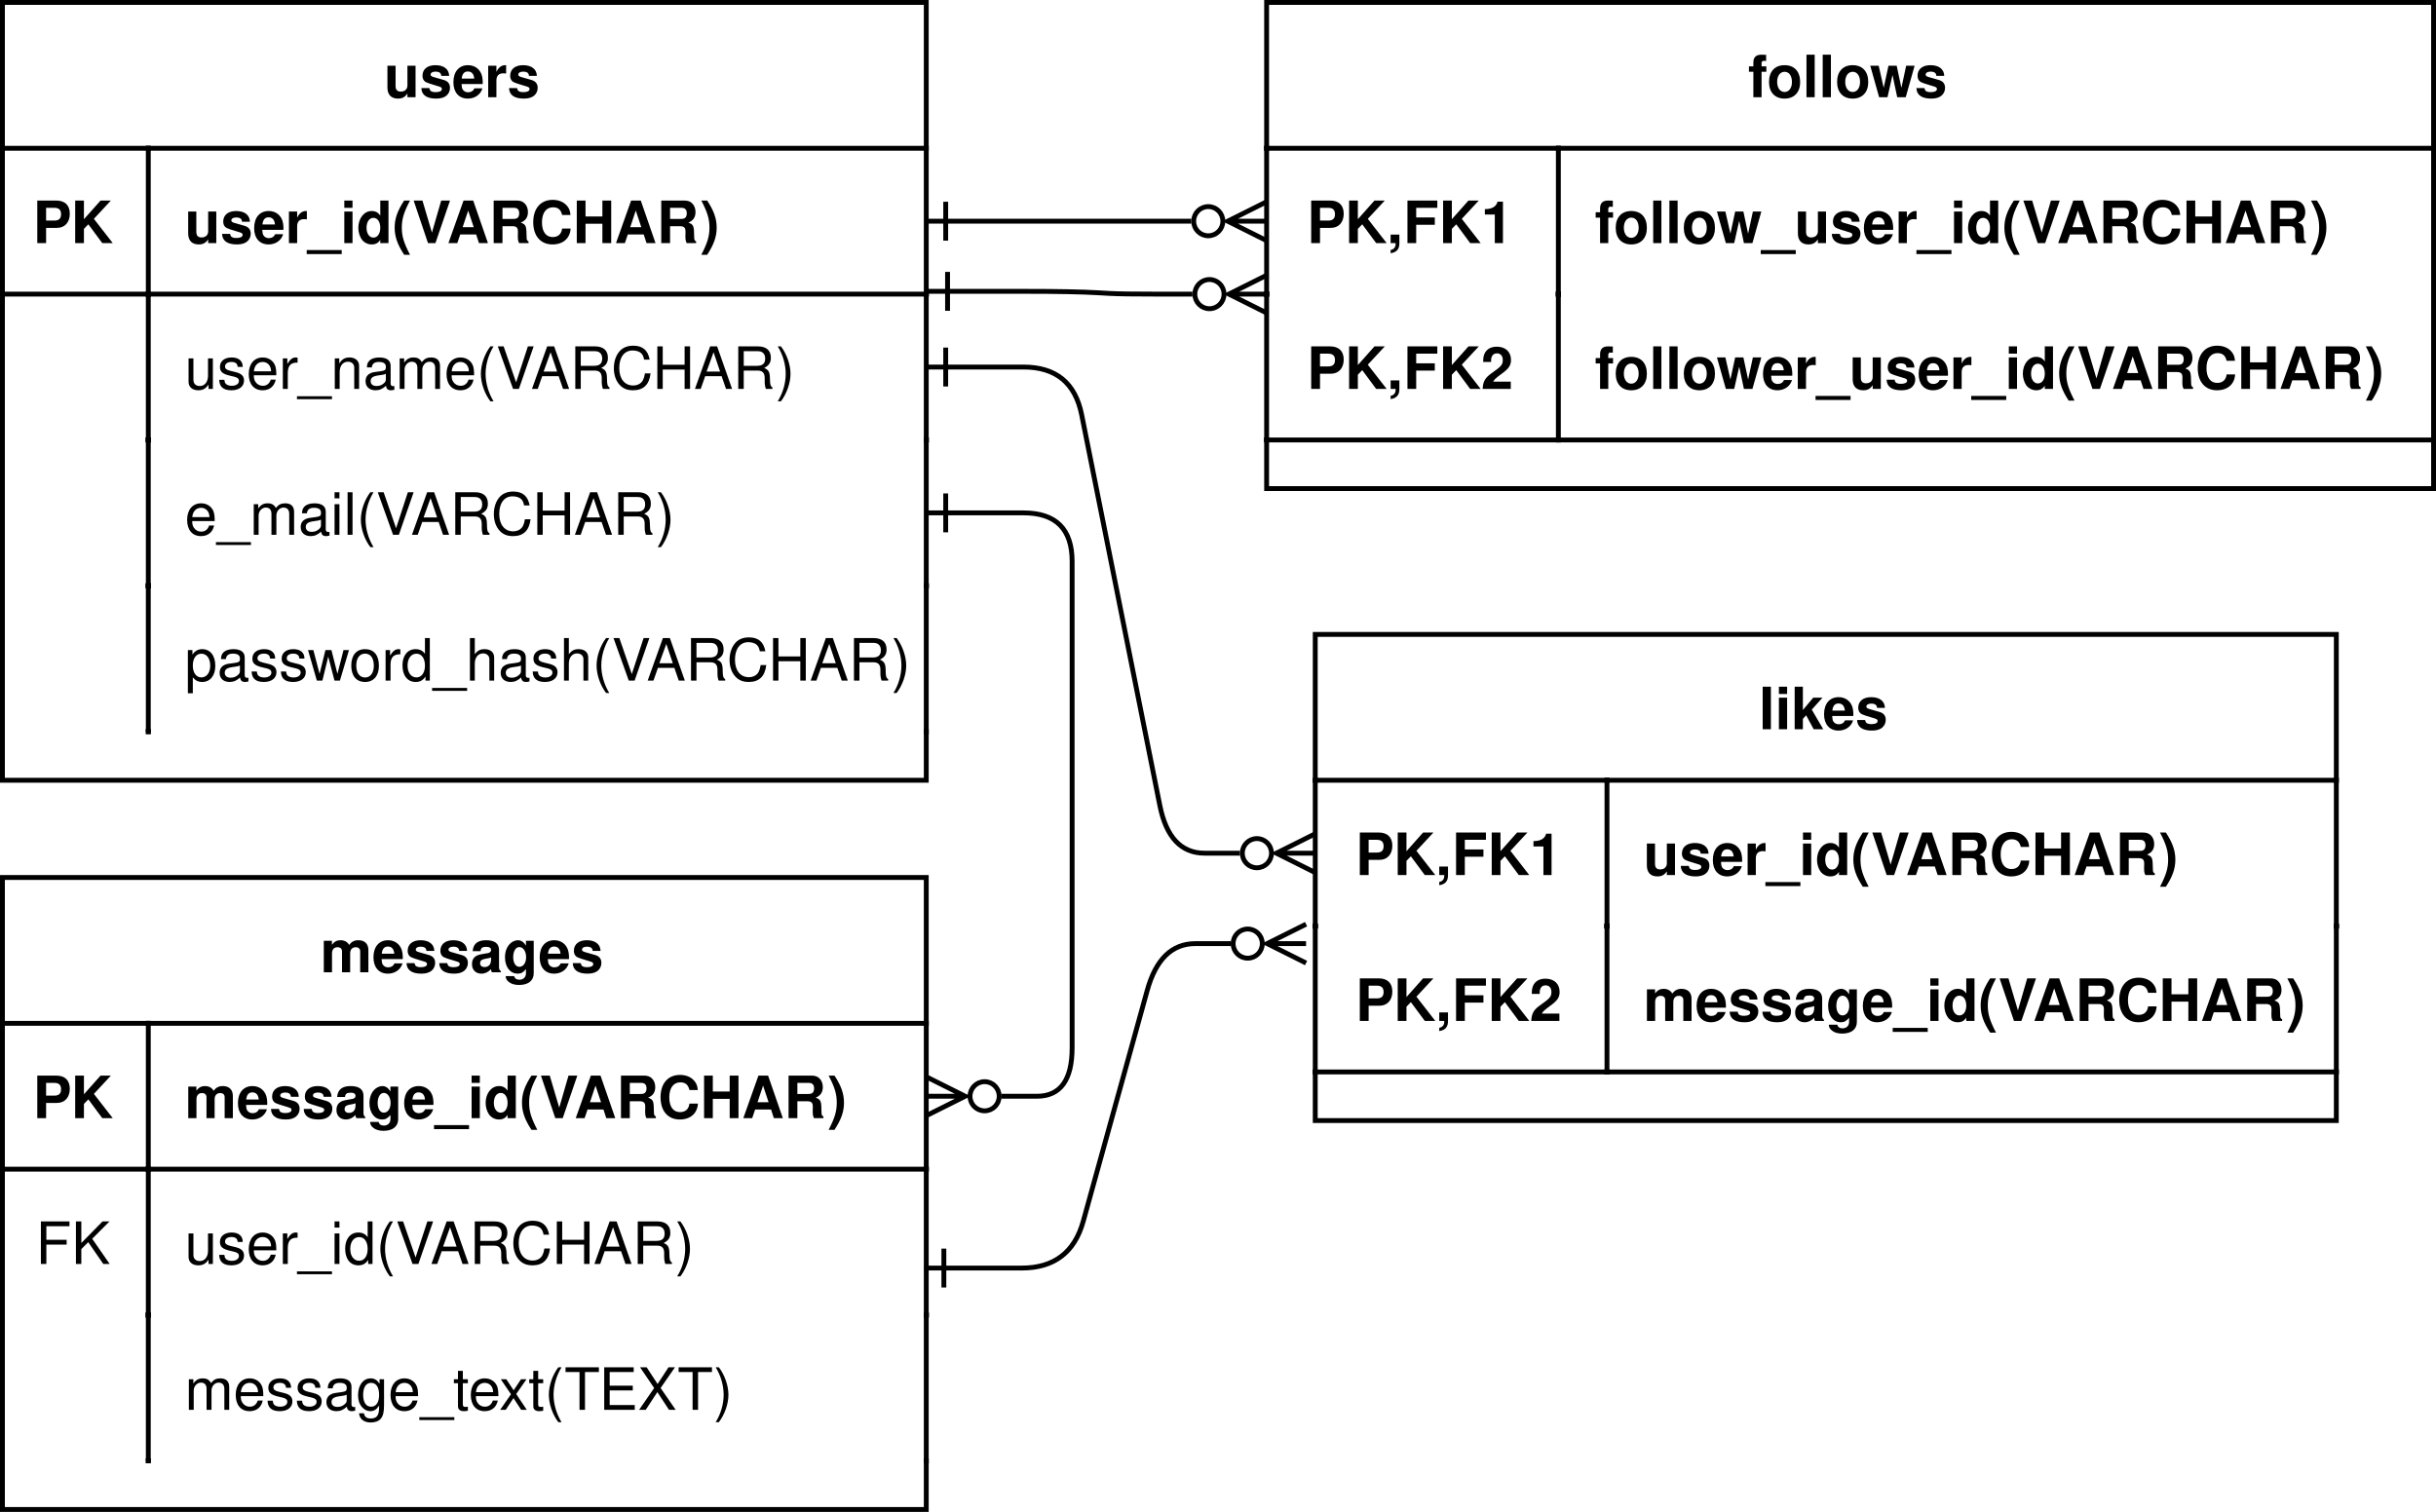
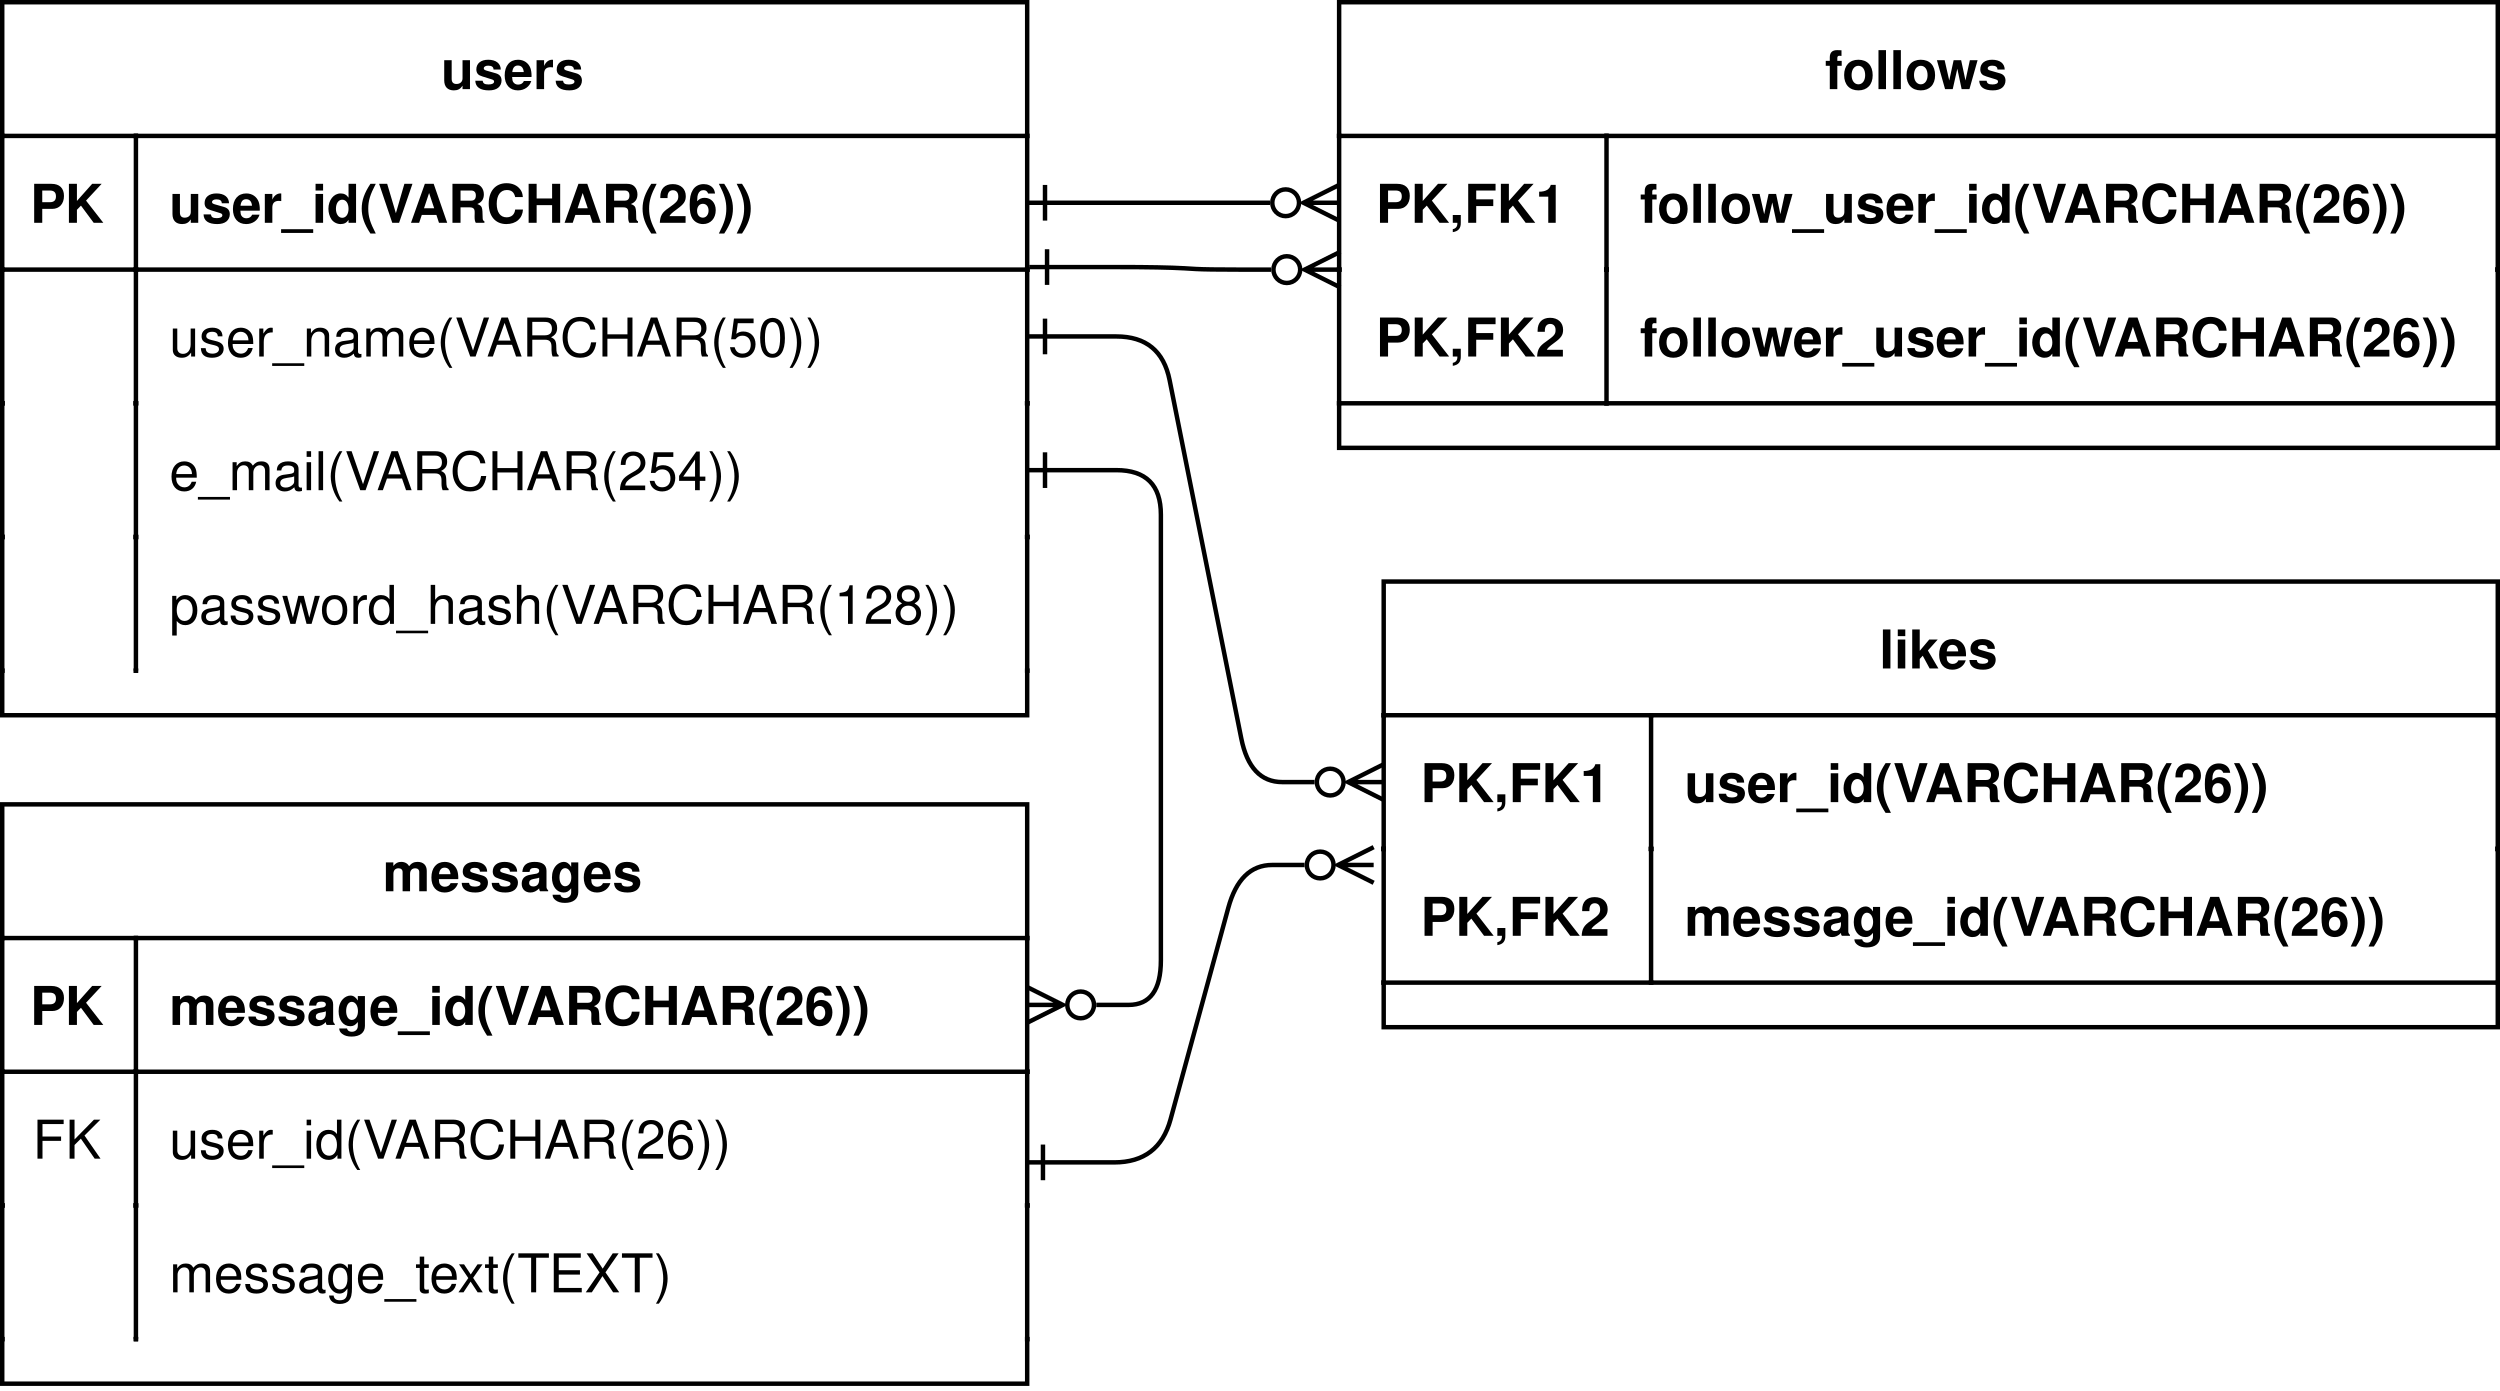
- <svg xmlns="http://www.w3.org/2000/svg" version="1.1" width="501px" height="311px" viewBox="-0.5 -0.5 501 311" content="&lt;mxfile&gt;&lt;diagram id=&quot;FJZnvA-eSlXogMkOum1g&quot; name=&quot;ページ1&quot;&gt;7VzbbuI6FP0apDkPB8WkIeSxUDojTUeqaHWm56nyEAPWhBglpoX5+rETOzeHNgnhkkBVVfGOs3H2Wl62t007+mi5+erB1eIHsZHT6Wn2pqPfdXo9vW+yv9ywFYaBFRrmHrZDE4gNT/gPEkZNWNfYRn6qIiXEoXiVNk6J66IpTdmg55H3dLUZcdKfuoJzpBieptBRrT+xTRehddAzY/s3hOcL+cmgL95vCWVl8Sb+AtrkPWHSxx195BFCw6vlZoQcHjsZl/C5+x13o4Z5yKVFHuiFD7xBZy3ebe0jzxeNo1v5xqydK35J4S9uGvoUelQAo2vMwEJNIXaRxwwgKDsOXPk4qB5aFtixH+CWrKl0JEvDGd4gexLiwusyiB6YM17kzmfM+ZNoDL8NHTx32fWUvSX/xKGHfNaWB+hTUUONgwjNG/Io2iRMIi5fEVki6m1ZFclSAZHg6EAU32PAgSVsiyTYfWGEgmTzyHOMA7sQUOTDoiuw7ESEvSPF0JkwnkN3HoCTjj0PoO2R1TP05ogKw4pgHrrxG4tPFGXsOCPiEA6hS1zuiZKVuOmgmXz2F6GULCVS4s0jp8FbG0P2y+Iw0rpGx2DNHbEyiMvsl1f36Ii4PvUYcbgPxPB7RxzDHPx6hfHbpvH7DDC9BrxuFLwev5dDLBAqGCNWGgwtA0a2zxAWuZkTaM0C2zZyc6OsF45yIqx6yagKZ3EASnuDDiOvCykakrVr+wpUUTsLoWfkiuArtr/8dzsZfbud/HNiLKXehXWH/gpOsTt/CJ/sZ8A2DgB2RhKTXapfK/iF3NWLfr8RWpulxHlpbf+IWmvuiVftvRPZWPorLrT9wiFukdAO8oXWhUvUGKmtG942SyuQC7aruO4hrtYRxRUAsCdi5yGvMfMuSmABUBf06HUJsdMyfS2Db6sVVrtOX/dXWNA7psRq7ZjBxtS7LInV1FnsCvr+O/Hs1wX0F21T2hIwt1lpi+RkkT1HMg3DAojpdoIcSDFxx/GdMFkTps7ZcK0PF3TpiJ6HXPuW70+w4njyB3nkmfyA7ja4w1r6IvsrL/zPC11DFu82yZt3W1naYPoivbPrxFOsFD/EC/KZILkftyMkX2C8xzw+4mPsRCmHNyI6ZO1NRXhEBKkcXVjRFJ2JR66oggAtL+0ujV4Q8TeUasUHDHvkI1HM3WhnRg4NNxlWhS8knooZpTqyrK6V/Em7lUlH6TYMiuK2SjZTXXMtke/DObpu6yRUQgBROHUF6hj7jX1XVy3c2DGKz+RPsLNjqAuqhm7tGMW7Souma4Y6bAs1bP/+TgnE2zxzM9Td2XMU3aMukcuL7jG3eAx1R/b+1KJbaY0cUe+yNFfNSTVtQ712eFstsPsmtK4C2znuNo+h5rAaKa9m4SC3SV6tnVNaFgX65Xn88twWgS0OcJsF1lQFdsZEkydWrhmdWDl3n9Tt3eRgFqUM9zqNtK+StnDsM4v32t0ZnVzIajk/psonz+iM7r+DcsidSV4nYmCpQbBeTTy+JMpOrkjia9OWGtVyOyVQ36QxSg5lg3pHxiLuaqbBNaFeg/zmUONg8jvIT6gz+T31EqSa/A4qpdUbL79qWj2UX6a9lyHAJXBvswBb6jjs4N/XreYw8pm9ZpCjs+BQKxOrGUPjUVcmEVv3WpnkQVbH0GjtHBqbuTKxLnJotNSh8TJGxBJwfzAiGvWOiEXc1Yx/M7abj7okKa+7eUuSg+muut3c6CWJVWnXufG6q+46X8xJnxKIt1l6gXYmh7T/1bqaZnUSJ7VBN3Dz4VFtXnpEHmZvHKyCtE6ls9jyyLfWtaxBJ3nsu2/Kcv7Bb17INkAlW87JbnkQInm0W04Hzudod+borw4yZCx8tNv8xFF9h7mBVmA2cQxGg87Bv3aQZnEh4hciZ/RdwSQ7jXNnJzArslM3Mo6sw7ETnFpv83SvHOeqfa2mPnb2m6CcIE2paPetNDczjkDWUZ3cPK1yVhm4IzKy2UNacKtMHaL+wLz1En2CT06AdZiJQA6bB2fH5psMCSt/xcv8xFFlNrNi/D8Aw+rxP1LUx38B&lt;/diagram&gt;&lt;/mxfile&gt;">
+ <svg xmlns="http://www.w3.org/2000/svg" version="1.1" width="561px" height="312px" viewBox="-0.5 -0.5 561 312" content="&lt;mxfile&gt;&lt;diagram id=&quot;FJZnvA-eSlXogMkOum1g&quot; name=&quot;ページ1&quot;&gt;7Vxdb6M4FP01SJ2HjTCUJDw2aTojTUeqOtVu96nyBCexluAInDaZX7822HyZdICQD0iqqsIXc2PuOT62r51q5ni5+erD1eIHcZCrGbqz0cx7zTDMoc3+csM2MtwCIzLMfexEJpAYfuLfSBh1YV1jBwWZipQQl+JV1jglnoemNGODvk8+stVmxM1+6grOkWL4OYWuav0HO3QRWYfGILF/Q3i+kJ8M+uKFl1BWFm8SLKBDPlImc6KZY58QGl0tN2Pk8tjJuETPPey4GzfMRx4t84CI+zt01+Ld1gHyA9E4upVvzNq54pcU/uKmUUChTwUwps4MLNQUYg/5zADCsuvCVYDD6pFlgV3nEW7JmkpHsjSa4Q1yniNceF0G0SNzxovc+Yw5/ykaw29DF889dj1lb8k/ceSjgLXlEQZU1FDjIELzjnyKNimTiMtXRJaI+ltWZZMlm+DoUBQ/EsANU9gWabD7wggFyeax5wQHdiGgKIbFVGDZiQh7R4qh+8x4Dr15CE429jyAjk9WL9CfIyoMK4J56CbvLD5xlLHrjolLOIQe8bgnSlbipotm8tlfhFKylEiJN4+dhm9tjdgvi8NY71maxZo7ZmWQlNkvr+7TMfEC6jPicB+I4feBOIYF+Bml8ROAmSUBMxvA61bB6+l7NcRCoYIJYpXB0HNg5PsMYZGbuaHWLLDjIK8wymbpKKfCWjWqwlkSgMreoMvI60GKRmTtOYECVdzOUuhZhSL4hp2bv++ex9/unm+M/pcvJ8ZTal5UdxSs4BR788foyX4OcOsAgG+0nd1Kb5QApdw1y4B+K/Q2T4nz0tv+EfV2sCdejfdO5GDpr7zY9kuHuENiOywWWw8uUSy3ln7+cts0xF2WVyDn0leB3UNg7SMKLABgT8TOQ2IT5l2UyAKZUEnBh96WELvJlNa67YrIVgG50zKrX+ex+8ssMI6ps3o3prIJ9S5LZ3V1OruCQfBBfOdtAYNFLLfAGHZGbitg3WW5LZOlRc4cyaQMCyCm22fkQoqJN0nuRKmbKJnOBm5ztKBLV3Q/5Dl3fMeCFSfPv5FPXsgP6G3DO6ylr7LT8sK/vNCzZPF+k755v5WlDaav0ju7Tj3FSslDvCCfCdP9STsi8oXGB8zjIz7GSZUKeCOiQ9b+VIRHRJDKIYYVB6JH8ciVlRFQBH5s9MOIv6NMKz5h2BMfjhLuxns1cny4zbEqeiHxVMIo1ZFt9+z0T9atTENKt1FQFLd18pvq6muJggDO0XWjR1M2ekonskATEwBr33VWB7d6rPLT+RPs9Vjq0qqlmz1W+a7SoTmbpQ7bQg0vY8enAupdnr1Z6p7tOQrvUdfK1YX3mJs+lrpP+3Bq4a21WI6pd1m6qyan2rjN3jjEnRbZfbNbV5HVjrvxY6kJrVZK7KB0kLsksfbOqS2LAr15mby+dEVgywPcZYEdqAI7Y6LJEyzXzI5hljjD2y/ALE4d7nVGaV8l7eDYNyjfaz/J7BRB1sipMlU+eWZn/PAdVEPuTPI7MQMrDYJVo/u5Jpbx1vABMzXbHUniWxuXG/VyPBWQ32Rx6tToOLwm1xuQ4CJqHEqCh8XJdSbBp16G1JPgYa0Ue+slWE2xRxLM9PdyRLgC9l0WYVsdj13833XrOYx87mxBvBedhsw61ArFbsfweNQVSszWvVYoRZA1MTzaO4fHdq5Q7IscHm11eLycUbEC5LtHRWA3SoFS7hrmQDu2n4+6NKmuvUUTpoNpr7r93OqliV1rF7r12qvuQl/U6Z8KqHdZfoF+Joe3/9J7um5rqRPcoBe6+fQINy89IR+zNw5XQ7pW64y2PAqu92x7qKWPg/cHslx8IJwX8g1QyVZw4lsejEgf+ZZTgvM58i3JJ6f4IEfG0ke+B39w1Nwhb6CXmFEcg9FAO/jXEbIsLkX8UuSMv0iYZqd17uwEg5rsNK2cI/tw7ASn1tsi3avGuXpft2mOnf02KGf+yxTDutzMOQJ5R01y87TKWWfgjsnIZg9Zwa0zdYj7A/NmpPoEn5wA+zATgQI2D8+Ozbc5Etb+6tfgD45qs5kVk/8WGFVP/uWiOfkf&lt;/diagram&gt;&lt;/mxfile&gt;">
  <defs>
    <clipPath id="mx-clip-0-30-30-30-0">
      <rect x="0" y="30" width="30" height="30" />
    </clipPath>
-     <clipPath id="mx-clip-36-30-154-30-0">
-       <rect x="36" y="30" width="154" height="30" />
+     <clipPath id="mx-clip-36-30-194-30-0">
+       <rect x="36" y="30" width="194" height="30" />
    </clipPath>
-     <clipPath id="mx-clip-36-60-154-30-0">
-       <rect x="36" y="60" width="154" height="30" />
+     <clipPath id="mx-clip-36-60-194-30-0">
+       <rect x="36" y="60" width="194" height="30" />
    </clipPath>
-     <clipPath id="mx-clip-36-90-154-30-0">
-       <rect x="36" y="90" width="154" height="30" />
+     <clipPath id="mx-clip-36-90-194-30-0">
+       <rect x="36" y="90" width="194" height="30" />
    </clipPath>
-     <clipPath id="mx-clip-36-120-154-30-0">
-       <rect x="36" y="120" width="154" height="30" />
+     <clipPath id="mx-clip-36-120-194-30-0">
+       <rect x="36" y="120" width="194" height="30" />
    </clipPath>
    <clipPath id="mx-clip-0-210-30-30-0">
      <rect x="0" y="210" width="30" height="30" />
    </clipPath>
-     <clipPath id="mx-clip-36-210-154-30-0">
-       <rect x="36" y="210" width="154" height="30" />
+     <clipPath id="mx-clip-36-210-194-30-0">
+       <rect x="36" y="210" width="194" height="30" />
    </clipPath>
    <clipPath id="mx-clip-0-240-30-30-0">
      <rect x="0" y="240" width="30" height="30" />
    </clipPath>
-     <clipPath id="mx-clip-36-240-154-30-0">
-       <rect x="36" y="240" width="154" height="30" />
+     <clipPath id="mx-clip-36-240-194-30-0">
+       <rect x="36" y="240" width="194" height="30" />
    </clipPath>
-     <clipPath id="mx-clip-36-270-154-30-0">
-       <rect x="36" y="270" width="154" height="30" />
+     <clipPath id="mx-clip-36-270-194-30-0">
+       <rect x="36" y="270" width="194" height="30" />
    </clipPath>
-     <clipPath id="mx-clip-260-30-60-30-0">
-       <rect x="260" y="30" width="60" height="30" />
+     <clipPath id="mx-clip-300-30-60-30-0">
+       <rect x="300" y="30" width="60" height="30" />
    </clipPath>
-     <clipPath id="mx-clip-326-30-174-30-0">
-       <rect x="326" y="30" width="174" height="30" />
+     <clipPath id="mx-clip-366-30-194-30-0">
+       <rect x="366" y="30" width="194" height="30" />
    </clipPath>
-     <clipPath id="mx-clip-260-60-60-30-0">
-       <rect x="260" y="60" width="60" height="30" />
+     <clipPath id="mx-clip-300-60-60-30-0">
+       <rect x="300" y="60" width="60" height="30" />
    </clipPath>
-     <clipPath id="mx-clip-326-60-174-30-0">
-       <rect x="326" y="60" width="174" height="30" />
+     <clipPath id="mx-clip-366-60-194-30-0">
+       <rect x="366" y="60" width="194" height="30" />
    </clipPath>
-     <clipPath id="mx-clip-270-160-60-30-0">
-       <rect x="270" y="160" width="60" height="30" />
+     <clipPath id="mx-clip-310-160-60-30-0">
+       <rect x="310" y="160" width="60" height="30" />
    </clipPath>
-     <clipPath id="mx-clip-336-160-144-30-0">
-       <rect x="336" y="160" width="144" height="30" />
+     <clipPath id="mx-clip-376-160-184-30-0">
+       <rect x="376" y="160" width="184" height="30" />
    </clipPath>
-     <clipPath id="mx-clip-270-190-60-30-0">
-       <rect x="270" y="190" width="60" height="30" />
+     <clipPath id="mx-clip-310-190-60-30-0">
+       <rect x="310" y="190" width="60" height="30" />
    </clipPath>
-     <clipPath id="mx-clip-336-190-144-30-0">
-       <rect x="336" y="190" width="144" height="30" />
+     <clipPath id="mx-clip-376-190-184-30-0">
+       <rect x="376" y="190" width="184" height="30" />
    </clipPath>
  </defs>
  <g>
-     <path d="M 0 30 L 0 0 L 190 0 L 190 30" fill="rgb(255, 255, 255)" stroke="rgb(0, 0, 0)" stroke-miterlimit="10" pointer-events="all" />
-     <path d="M 0 30 L 0 160 L 190 160 L 190 30" fill="none" stroke="rgb(0, 0, 0)" stroke-miterlimit="10" pointer-events="none" />
-     <path d="M 0 30 L 190 30" fill="none" stroke="rgb(0, 0, 0)" stroke-miterlimit="10" pointer-events="none" />
+     <path d="M 0 30 L 0 0 L 230 0 L 230 30" fill="rgb(255, 255, 255)" stroke="rgb(0, 0, 0)" stroke-miterlimit="10" pointer-events="all" />
+     <path d="M 0 30 L 0 160 L 230 160 L 230 30" fill="none" stroke="rgb(0, 0, 0)" stroke-miterlimit="10" pointer-events="none" />
+     <path d="M 0 30 L 230 30" fill="none" stroke="rgb(0, 0, 0)" stroke-miterlimit="10" pointer-events="none" />
    <path d="M 30 30 L 30 60 L 30 90 L 30 120 L 30 150" fill="none" stroke="rgb(0, 0, 0)" stroke-miterlimit="10" pointer-events="none" />
    <g fill="rgb(0, 0, 0)" font-family="Helvetica" font-weight="bold" pointer-events="none" text-anchor="middle" font-size="12px">
-       <text x="94.5" y="19.5">users</text>
+       <text x="114.5" y="19.5">users</text>
    </g>
-     <path d="M 0 30 M 190 30 M 190 60 L 0 60" fill="none" stroke="rgb(0, 0, 0)" stroke-linecap="square" stroke-miterlimit="10" pointer-events="none" />
+     <path d="M 0 30 M 230 30 M 230 60 L 0 60" fill="none" stroke="rgb(0, 0, 0)" stroke-linecap="square" stroke-miterlimit="10" pointer-events="none" />
    <path d="M 0 30 M 30 30 M 30 60 M 0 60" fill="none" stroke="rgb(0, 0, 0)" stroke-linecap="square" stroke-miterlimit="10" pointer-events="none" />
    <g fill="rgb(0, 0, 0)" font-family="Helvetica" font-weight="bold" pointer-events="none" clip-path="url(#mx-clip-0-30-30-30-0)" text-anchor="middle" font-size="12px">
      <text x="14.5" y="49.5">PK</text>
    </g>
-     <path d="M 30 30 M 190 30 M 190 60 M 30 60" fill="none" stroke="rgb(0, 0, 0)" stroke-linecap="square" stroke-miterlimit="10" pointer-events="none" />
-     <g fill="rgb(0, 0, 0)" font-family="Helvetica" font-weight="bold" text-decoration="underline" pointer-events="none" clip-path="url(#mx-clip-36-30-154-30-0)" font-size="12px">
-       <text x="37.5" y="49.5">user_id(VARCHAR)</text>
+     <path d="M 30 30 M 230 30 M 230 60 M 30 60" fill="none" stroke="rgb(0, 0, 0)" stroke-linecap="square" stroke-miterlimit="10" pointer-events="none" />
+     <g fill="rgb(0, 0, 0)" font-family="Helvetica" font-weight="bold" text-decoration="underline" pointer-events="none" clip-path="url(#mx-clip-36-30-194-30-0)" font-size="12px">
+       <text x="37.5" y="49.5">user_id(VARCHAR(26))</text>
    </g>
-     <path d="M 0 60 M 190 60 M 190 90 M 0 90" fill="none" stroke="rgb(0, 0, 0)" stroke-linecap="square" stroke-miterlimit="10" pointer-events="none" />
+     <path d="M 0 60 M 230 60 M 230 90 M 0 90" fill="none" stroke="rgb(0, 0, 0)" stroke-linecap="square" stroke-miterlimit="10" pointer-events="none" />
    <path d="M 0 60 M 30 60 M 30 90 M 0 90" fill="none" stroke="rgb(0, 0, 0)" stroke-linecap="square" stroke-miterlimit="10" pointer-events="none" />
-     <path d="M 30 60 M 190 60 M 190 90 M 30 90" fill="none" stroke="rgb(0, 0, 0)" stroke-linecap="square" stroke-miterlimit="10" pointer-events="none" />
-     <g fill="rgb(0, 0, 0)" font-family="Helvetica" pointer-events="none" clip-path="url(#mx-clip-36-60-154-30-0)" font-size="12px">
-       <text x="37.5" y="79.5">user_name(VARCHAR)</text>
+     <path d="M 30 60 M 230 60 M 230 90 M 30 90" fill="none" stroke="rgb(0, 0, 0)" stroke-linecap="square" stroke-miterlimit="10" pointer-events="none" />
+     <g fill="rgb(0, 0, 0)" font-family="Helvetica" pointer-events="none" clip-path="url(#mx-clip-36-60-194-30-0)" font-size="12px">
+       <text x="37.5" y="79.5">user_name(VARCHAR(50))</text>
    </g>
-     <path d="M 0 90 M 190 90 M 190 120 M 0 120" fill="none" stroke="rgb(0, 0, 0)" stroke-linecap="square" stroke-miterlimit="10" pointer-events="none" />
+     <path d="M 0 90 M 230 90 M 230 120 M 0 120" fill="none" stroke="rgb(0, 0, 0)" stroke-linecap="square" stroke-miterlimit="10" pointer-events="none" />
    <path d="M 0 90 M 30 90 M 30 120 M 0 120" fill="none" stroke="rgb(0, 0, 0)" stroke-linecap="square" stroke-miterlimit="10" pointer-events="none" />
-     <path d="M 30 90 M 190 90 M 190 120 M 30 120" fill="none" stroke="rgb(0, 0, 0)" stroke-linecap="square" stroke-miterlimit="10" pointer-events="none" />
-     <g fill="rgb(0, 0, 0)" font-family="Helvetica" pointer-events="none" clip-path="url(#mx-clip-36-90-154-30-0)" font-size="12px">
-       <text x="37.5" y="109.5">e_mail(VARCHAR)</text>
+     <path d="M 30 90 M 230 90 M 230 120 M 30 120" fill="none" stroke="rgb(0, 0, 0)" stroke-linecap="square" stroke-miterlimit="10" pointer-events="none" />
+     <g fill="rgb(0, 0, 0)" font-family="Helvetica" pointer-events="none" clip-path="url(#mx-clip-36-90-194-30-0)" font-size="12px">
+       <text x="37.5" y="109.5">e_mail(VARCHAR(254))</text>
    </g>
-     <path d="M 0 120 M 190 120 M 190 150 M 0 150" fill="none" stroke="rgb(0, 0, 0)" stroke-linecap="square" stroke-miterlimit="10" pointer-events="none" />
+     <path d="M 0 120 M 230 120 M 230 150 M 0 150" fill="none" stroke="rgb(0, 0, 0)" stroke-linecap="square" stroke-miterlimit="10" pointer-events="none" />
    <path d="M 0 120 M 30 120 M 30 150 M 0 150" fill="none" stroke="rgb(0, 0, 0)" stroke-linecap="square" stroke-miterlimit="10" pointer-events="none" />
-     <path d="M 30 120 M 190 120 M 190 150 M 30 150" fill="none" stroke="rgb(0, 0, 0)" stroke-linecap="square" stroke-miterlimit="10" pointer-events="none" />
-     <g fill="rgb(0, 0, 0)" font-family="Helvetica" pointer-events="none" clip-path="url(#mx-clip-36-120-154-30-0)" font-size="12px">
-       <text x="37.5" y="139.5">password_hash(VARCHAR)</text>
+     <path d="M 30 120 M 230 120 M 230 150 M 30 150" fill="none" stroke="rgb(0, 0, 0)" stroke-linecap="square" stroke-miterlimit="10" pointer-events="none" />
+     <g fill="rgb(0, 0, 0)" font-family="Helvetica" pointer-events="none" clip-path="url(#mx-clip-36-120-194-30-0)" font-size="12px">
+       <text x="37.5" y="139.5">password_hash(VARCHAR(128))</text>
    </g>
-     <path d="M 190 45 L 210 45 Q 220 45 225 45 L 227.5 45 Q 230 45 237.25 45 L 244.5 45" fill="none" stroke="rgb(0, 0, 0)" stroke-miterlimit="10" pointer-events="none" />
-     <path d="M 194 41 L 194 49" fill="none" stroke="rgb(0, 0, 0)" stroke-miterlimit="10" pointer-events="none" />
-     <ellipse cx="248" cy="45" rx="3" ry="3" fill="none" stroke="rgb(0, 0, 0)" pointer-events="none" />
-     <path d="M 260 41 L 252 45 L 260 49 M 252 45 L 260 45" fill="none" stroke="rgb(0, 0, 0)" stroke-miterlimit="10" pointer-events="none" />
-     <path d="M 0 210 L 0 180 L 190 180 L 190 210" fill="rgb(255, 255, 255)" stroke="rgb(0, 0, 0)" stroke-miterlimit="10" pointer-events="none" />
-     <path d="M 0 210 L 0 310 L 190 310 L 190 210" fill="none" stroke="rgb(0, 0, 0)" stroke-miterlimit="10" pointer-events="none" />
-     <path d="M 0 210 L 190 210" fill="none" stroke="rgb(0, 0, 0)" stroke-miterlimit="10" pointer-events="none" />
+     <path d="M 230 45 L 250 45 Q 260 45 265 45 L 267.5 45 Q 270 45 277.25 45 L 284.5 45" fill="none" stroke="rgb(0, 0, 0)" stroke-miterlimit="10" pointer-events="none" />
+     <path d="M 234 41 L 234 49" fill="none" stroke="rgb(0, 0, 0)" stroke-miterlimit="10" pointer-events="none" />
+     <ellipse cx="288" cy="45" rx="3" ry="3" fill="none" stroke="rgb(0, 0, 0)" pointer-events="none" />
+     <path d="M 300 41 L 292 45 L 300 49 M 292 45 L 300 45" fill="none" stroke="rgb(0, 0, 0)" stroke-miterlimit="10" pointer-events="none" />
+     <path d="M 0 210 L 0 180 L 230 180 L 230 210" fill="rgb(255, 255, 255)" stroke="rgb(0, 0, 0)" stroke-miterlimit="10" pointer-events="none" />
+     <path d="M 0 210 L 0 310 L 230 310 L 230 210" fill="none" stroke="rgb(0, 0, 0)" stroke-miterlimit="10" pointer-events="none" />
+     <path d="M 0 210 L 230 210" fill="none" stroke="rgb(0, 0, 0)" stroke-miterlimit="10" pointer-events="none" />
    <path d="M 30 210 L 30 240 L 30 270 L 30 300" fill="none" stroke="rgb(0, 0, 0)" stroke-miterlimit="10" pointer-events="none" />
    <g fill="rgb(0, 0, 0)" font-family="Helvetica" font-weight="bold" pointer-events="none" text-anchor="middle" font-size="12px">
-       <text x="94.5" y="199.5">messages</text>
+       <text x="114.5" y="199.5">messages</text>
    </g>
-     <path d="M 0 210 M 190 210 M 190 240 L 0 240" fill="none" stroke="rgb(0, 0, 0)" stroke-linecap="square" stroke-miterlimit="10" pointer-events="none" />
+     <path d="M 0 210 M 230 210 M 230 240 L 0 240" fill="none" stroke="rgb(0, 0, 0)" stroke-linecap="square" stroke-miterlimit="10" pointer-events="none" />
    <path d="M 0 210 M 30 210 M 30 240 M 0 240" fill="none" stroke="rgb(0, 0, 0)" stroke-linecap="square" stroke-miterlimit="10" pointer-events="none" />
    <g fill="rgb(0, 0, 0)" font-family="Helvetica" font-weight="bold" pointer-events="none" clip-path="url(#mx-clip-0-210-30-30-0)" text-anchor="middle" font-size="12px">
      <text x="14.5" y="229.5">PK</text>
    </g>
-     <path d="M 30 210 M 190 210 M 190 240 M 30 240" fill="none" stroke="rgb(0, 0, 0)" stroke-linecap="square" stroke-miterlimit="10" pointer-events="none" />
-     <g fill="rgb(0, 0, 0)" font-family="Helvetica" font-weight="bold" text-decoration="underline" pointer-events="none" clip-path="url(#mx-clip-36-210-154-30-0)" font-size="12px">
-       <text x="37.5" y="229.5">message_id(VARCHAR)</text>
+     <path d="M 30 210 M 230 210 M 230 240 M 30 240" fill="none" stroke="rgb(0, 0, 0)" stroke-linecap="square" stroke-miterlimit="10" pointer-events="none" />
+     <g fill="rgb(0, 0, 0)" font-family="Helvetica" font-weight="bold" text-decoration="underline" pointer-events="none" clip-path="url(#mx-clip-36-210-194-30-0)" font-size="12px">
+       <text x="37.5" y="229.5">message_id(VARCHAR(26))</text>
    </g>
-     <path d="M 0 240 M 190 240 M 190 270 M 0 270" fill="none" stroke="rgb(0, 0, 0)" stroke-linecap="square" stroke-miterlimit="10" pointer-events="none" />
+     <path d="M 0 240 M 230 240 M 230 270 M 0 270" fill="none" stroke="rgb(0, 0, 0)" stroke-linecap="square" stroke-miterlimit="10" pointer-events="none" />
    <path d="M 0 240 M 30 240 M 30 270 M 0 270" fill="none" stroke="rgb(0, 0, 0)" stroke-linecap="square" stroke-miterlimit="10" pointer-events="none" />
    <g fill="rgb(0, 0, 0)" font-family="Helvetica" pointer-events="none" clip-path="url(#mx-clip-0-240-30-30-0)" text-anchor="middle" font-size="12px">
      <text x="14.5" y="259.5">FK</text>
    </g>
-     <path d="M 30 240 M 190 240 M 190 270 M 30 270" fill="none" stroke="rgb(0, 0, 0)" stroke-linecap="square" stroke-miterlimit="10" pointer-events="none" />
-     <g fill="rgb(0, 0, 0)" font-family="Helvetica" pointer-events="none" clip-path="url(#mx-clip-36-240-154-30-0)" font-size="12px">
-       <text x="37.5" y="259.5">user_id(VARCHAR)</text>
+     <path d="M 30 240 M 230 240 M 230 270 M 30 270" fill="none" stroke="rgb(0, 0, 0)" stroke-linecap="square" stroke-miterlimit="10" pointer-events="none" />
+     <g fill="rgb(0, 0, 0)" font-family="Helvetica" pointer-events="none" clip-path="url(#mx-clip-36-240-194-30-0)" font-size="12px">
+       <text x="37.5" y="259.5">user_id(VARCHAR(26))</text>
    </g>
-     <path d="M 0 270 M 190 270 M 190 300 M 0 300" fill="none" stroke="rgb(0, 0, 0)" stroke-linecap="square" stroke-miterlimit="10" pointer-events="none" />
+     <path d="M 0 270 M 230 270 M 230 300 M 0 300" fill="none" stroke="rgb(0, 0, 0)" stroke-linecap="square" stroke-miterlimit="10" pointer-events="none" />
    <path d="M 0 270 M 30 270 M 30 300 M 0 300" fill="none" stroke="rgb(0, 0, 0)" stroke-linecap="square" stroke-miterlimit="10" pointer-events="none" />
-     <path d="M 30 270 M 190 270 M 190 300 M 30 300" fill="none" stroke="rgb(0, 0, 0)" stroke-linecap="square" stroke-miterlimit="10" pointer-events="none" />
-     <g fill="rgb(0, 0, 0)" font-family="Helvetica" pointer-events="none" clip-path="url(#mx-clip-36-270-154-30-0)" font-size="12px">
+     <path d="M 30 270 M 230 270 M 230 300 M 30 300" fill="none" stroke="rgb(0, 0, 0)" stroke-linecap="square" stroke-miterlimit="10" pointer-events="none" />
+     <g fill="rgb(0, 0, 0)" font-family="Helvetica" pointer-events="none" clip-path="url(#mx-clip-36-270-194-30-0)" font-size="12px">
      <text x="37.5" y="289.5">message_text(TEXT)</text>
    </g>
-     <path d="M 260 30 L 260 0 L 500 0 L 500 30" fill="rgb(255, 255, 255)" stroke="rgb(0, 0, 0)" stroke-miterlimit="10" pointer-events="none" />
-     <path d="M 260 30 L 260 100 L 500 100 L 500 30" fill="none" stroke="rgb(0, 0, 0)" stroke-miterlimit="10" pointer-events="none" />
-     <path d="M 260 30 L 500 30" fill="none" stroke="rgb(0, 0, 0)" stroke-miterlimit="10" pointer-events="none" />
-     <path d="M 320 30 L 320 60 L 320 90" fill="none" stroke="rgb(0, 0, 0)" stroke-miterlimit="10" pointer-events="none" />
+     <path d="M 300 30 L 300 0 L 560 0 L 560 30" fill="rgb(255, 255, 255)" stroke="rgb(0, 0, 0)" stroke-miterlimit="10" pointer-events="none" />
+     <path d="M 300 30 L 300 100 L 560 100 L 560 30" fill="none" stroke="rgb(0, 0, 0)" stroke-miterlimit="10" pointer-events="none" />
+     <path d="M 300 30 L 560 30" fill="none" stroke="rgb(0, 0, 0)" stroke-miterlimit="10" pointer-events="none" />
+     <path d="M 360 30 L 360 60 L 360 90" fill="none" stroke="rgb(0, 0, 0)" stroke-miterlimit="10" pointer-events="none" />
    <g fill="rgb(0, 0, 0)" font-family="Helvetica" font-weight="bold" pointer-events="none" text-anchor="middle" font-size="12px">
-       <text x="379.5" y="19.5">follows</text>
+       <text x="429.5" y="19.5">follows</text>
    </g>
-     <path d="M 260 30 M 500 30 M 500 60 M 260 60" fill="none" stroke="rgb(0, 0, 0)" stroke-linecap="square" stroke-miterlimit="10" pointer-events="none" />
-     <path d="M 260 30 M 320 30 M 320 60 M 260 60" fill="none" stroke="rgb(0, 0, 0)" stroke-linecap="square" stroke-miterlimit="10" pointer-events="none" />
-     <g fill="rgb(0, 0, 0)" font-family="Helvetica" font-weight="bold" pointer-events="none" clip-path="url(#mx-clip-260-30-60-30-0)" text-anchor="middle" font-size="12px">
-       <text x="289.5" y="49.5">PK,FK1</text>
+     <path d="M 300 30 M 560 30 M 560 60 M 300 60" fill="none" stroke="rgb(0, 0, 0)" stroke-linecap="square" stroke-miterlimit="10" pointer-events="none" />
+     <path d="M 300 30 M 360 30 M 360 60 M 300 60" fill="none" stroke="rgb(0, 0, 0)" stroke-linecap="square" stroke-miterlimit="10" pointer-events="none" />
+     <g fill="rgb(0, 0, 0)" font-family="Helvetica" font-weight="bold" pointer-events="none" clip-path="url(#mx-clip-300-30-60-30-0)" text-anchor="middle" font-size="12px">
+       <text x="329.5" y="49.5">PK,FK1</text>
    </g>
-     <path d="M 320 30 M 500 30 M 500 60 M 320 60" fill="none" stroke="rgb(0, 0, 0)" stroke-linecap="square" stroke-miterlimit="10" pointer-events="none" />
-     <g fill="rgb(0, 0, 0)" font-family="Helvetica" font-weight="bold" text-decoration="underline" pointer-events="none" clip-path="url(#mx-clip-326-30-174-30-0)" font-size="12px">
-       <text x="327.5" y="49.5">follow_user_id(VARCHAR)</text>
+     <path d="M 360 30 M 560 30 M 560 60 M 360 60" fill="none" stroke="rgb(0, 0, 0)" stroke-linecap="square" stroke-miterlimit="10" pointer-events="none" />
+     <g fill="rgb(0, 0, 0)" font-family="Helvetica" font-weight="bold" text-decoration="underline" pointer-events="none" clip-path="url(#mx-clip-366-30-194-30-0)" font-size="12px">
+       <text x="367.5" y="49.5">follow_user_id(VARCHAR(26))</text>
    </g>
-     <path d="M 260 60 M 500 60 M 500 90 L 260 90" fill="none" stroke="rgb(0, 0, 0)" stroke-linecap="square" stroke-miterlimit="10" pointer-events="none" />
-     <path d="M 260 60 M 320 60 M 320 90 M 260 90" fill="none" stroke="rgb(0, 0, 0)" stroke-linecap="square" stroke-miterlimit="10" pointer-events="none" />
-     <g fill="rgb(0, 0, 0)" font-family="Helvetica" font-weight="bold" pointer-events="none" clip-path="url(#mx-clip-260-60-60-30-0)" text-anchor="middle" font-size="12px">
-       <text x="289.5" y="79.5">PK,FK2</text>
+     <path d="M 300 60 M 560 60 M 560 90 L 300 90" fill="none" stroke="rgb(0, 0, 0)" stroke-linecap="square" stroke-miterlimit="10" pointer-events="none" />
+     <path d="M 300 60 M 360 60 M 360 90 M 300 90" fill="none" stroke="rgb(0, 0, 0)" stroke-linecap="square" stroke-miterlimit="10" pointer-events="none" />
+     <g fill="rgb(0, 0, 0)" font-family="Helvetica" font-weight="bold" pointer-events="none" clip-path="url(#mx-clip-300-60-60-30-0)" text-anchor="middle" font-size="12px">
+       <text x="329.5" y="79.5">PK,FK2</text>
    </g>
-     <path d="M 320 60 M 500 60 M 500 90 M 320 90" fill="none" stroke="rgb(0, 0, 0)" stroke-linecap="square" stroke-miterlimit="10" pointer-events="none" />
-     <g fill="rgb(0, 0, 0)" font-family="Helvetica" font-weight="bold" text-decoration="underline" pointer-events="none" clip-path="url(#mx-clip-326-60-174-30-0)" font-size="12px">
-       <text x="327.5" y="79.5">follower_user_id(VARCHAR)</text>
+     <path d="M 360 60 M 560 60 M 560 90 M 360 90" fill="none" stroke="rgb(0, 0, 0)" stroke-linecap="square" stroke-miterlimit="10" pointer-events="none" />
+     <g fill="rgb(0, 0, 0)" font-family="Helvetica" font-weight="bold" text-decoration="underline" pointer-events="none" clip-path="url(#mx-clip-366-60-194-30-0)" font-size="12px">
+       <text x="367.5" y="79.5">follower_user_id(VARCHAR(26))</text>
    </g>
-     <path d="M 270 160 L 270 130 L 480 130 L 480 160" fill="rgb(255, 255, 255)" stroke="rgb(0, 0, 0)" stroke-miterlimit="10" pointer-events="none" />
-     <path d="M 270 160 L 270 230 L 480 230 L 480 160" fill="none" stroke="rgb(0, 0, 0)" stroke-miterlimit="10" pointer-events="none" />
-     <path d="M 270 160 L 480 160" fill="none" stroke="rgb(0, 0, 0)" stroke-miterlimit="10" pointer-events="none" />
-     <path d="M 330 160 L 330 190 L 330 220" fill="none" stroke="rgb(0, 0, 0)" stroke-miterlimit="10" pointer-events="none" />
+     <path d="M 310 160 L 310 130 L 560 130 L 560 160" fill="rgb(255, 255, 255)" stroke="rgb(0, 0, 0)" stroke-miterlimit="10" pointer-events="none" />
+     <path d="M 310 160 L 310 230 L 560 230 L 560 160" fill="none" stroke="rgb(0, 0, 0)" stroke-miterlimit="10" pointer-events="none" />
+     <path d="M 310 160 L 560 160" fill="none" stroke="rgb(0, 0, 0)" stroke-miterlimit="10" pointer-events="none" />
+     <path d="M 370 160 L 370 190 L 370 220" fill="none" stroke="rgb(0, 0, 0)" stroke-miterlimit="10" pointer-events="none" />
    <g fill="rgb(0, 0, 0)" font-family="Helvetica" font-weight="bold" pointer-events="none" text-anchor="middle" font-size="12px">
-       <text x="374.5" y="149.5">likes</text>
+       <text x="434.5" y="149.5">likes</text>
    </g>
-     <path d="M 270 160 M 480 160 M 480 190 M 270 190" fill="none" stroke="rgb(0, 0, 0)" stroke-linecap="square" stroke-miterlimit="10" pointer-events="none" />
-     <path d="M 270 160 M 330 160 M 330 190 M 270 190" fill="none" stroke="rgb(0, 0, 0)" stroke-linecap="square" stroke-miterlimit="10" pointer-events="none" />
-     <g fill="rgb(0, 0, 0)" font-family="Helvetica" font-weight="bold" pointer-events="none" clip-path="url(#mx-clip-270-160-60-30-0)" text-anchor="middle" font-size="12px">
-       <text x="299.5" y="179.5">PK,FK1</text>
+     <path d="M 310 160 M 560 160 M 560 190 M 310 190" fill="none" stroke="rgb(0, 0, 0)" stroke-linecap="square" stroke-miterlimit="10" pointer-events="none" />
+     <path d="M 310 160 M 370 160 M 370 190 M 310 190" fill="none" stroke="rgb(0, 0, 0)" stroke-linecap="square" stroke-miterlimit="10" pointer-events="none" />
+     <g fill="rgb(0, 0, 0)" font-family="Helvetica" font-weight="bold" pointer-events="none" clip-path="url(#mx-clip-310-160-60-30-0)" text-anchor="middle" font-size="12px">
+       <text x="339.5" y="179.5">PK,FK1</text>
    </g>
-     <path d="M 330 160 M 480 160 M 480 190 M 330 190" fill="none" stroke="rgb(0, 0, 0)" stroke-linecap="square" stroke-miterlimit="10" pointer-events="none" />
-     <g fill="rgb(0, 0, 0)" font-family="Helvetica" font-weight="bold" text-decoration="underline" pointer-events="none" clip-path="url(#mx-clip-336-160-144-30-0)" font-size="12px">
-       <text x="337.5" y="179.5">user_id(VARCHAR)</text>
+     <path d="M 370 160 M 560 160 M 560 190 M 370 190" fill="none" stroke="rgb(0, 0, 0)" stroke-linecap="square" stroke-miterlimit="10" pointer-events="none" />
+     <g fill="rgb(0, 0, 0)" font-family="Helvetica" font-weight="bold" text-decoration="underline" pointer-events="none" clip-path="url(#mx-clip-376-160-184-30-0)" font-size="12px">
+       <text x="377.5" y="179.5">user_id(VARCHAR(26))</text>
    </g>
-     <path d="M 270 190 M 480 190 M 480 220 L 270 220" fill="none" stroke="rgb(0, 0, 0)" stroke-linecap="square" stroke-miterlimit="10" pointer-events="none" />
-     <path d="M 270 190 M 330 190 M 330 220 M 270 220" fill="none" stroke="rgb(0, 0, 0)" stroke-linecap="square" stroke-miterlimit="10" pointer-events="none" />
-     <g fill="rgb(0, 0, 0)" font-family="Helvetica" font-weight="bold" pointer-events="none" clip-path="url(#mx-clip-270-190-60-30-0)" text-anchor="middle" font-size="12px">
-       <text x="299.5" y="209.5">PK,FK2</text>
+     <path d="M 310 190 M 560 190 M 560 220 L 310 220" fill="none" stroke="rgb(0, 0, 0)" stroke-linecap="square" stroke-miterlimit="10" pointer-events="none" />
+     <path d="M 310 190 M 370 190 M 370 220 M 310 220" fill="none" stroke="rgb(0, 0, 0)" stroke-linecap="square" stroke-miterlimit="10" pointer-events="none" />
+     <g fill="rgb(0, 0, 0)" font-family="Helvetica" font-weight="bold" pointer-events="none" clip-path="url(#mx-clip-310-190-60-30-0)" text-anchor="middle" font-size="12px">
+       <text x="339.5" y="209.5">PK,FK2</text>
    </g>
-     <path d="M 330 190 M 480 190 M 480 220 M 330 220" fill="none" stroke="rgb(0, 0, 0)" stroke-linecap="square" stroke-miterlimit="10" pointer-events="none" />
-     <g fill="rgb(0, 0, 0)" font-family="Helvetica" font-weight="bold" text-decoration="underline" pointer-events="none" clip-path="url(#mx-clip-336-190-144-30-0)" font-size="12px">
-       <text x="337.5" y="209.5">message_id(VARCHAR)</text>
+     <path d="M 370 190 M 560 190 M 560 220 M 370 220" fill="none" stroke="rgb(0, 0, 0)" stroke-linecap="square" stroke-miterlimit="10" pointer-events="none" />
+     <g fill="rgb(0, 0, 0)" font-family="Helvetica" font-weight="bold" text-decoration="underline" pointer-events="none" clip-path="url(#mx-clip-376-190-184-30-0)" font-size="12px">
+       <text x="377.5" y="209.5">message_id(VARCHAR(26))</text>
    </g>
-     <path d="M 189.62 260.34 L 209.62 260.34 Q 219.62 260.34 222.29 250.7 L 235.44 203.24 Q 238.11 193.6 245.36 193.6 L 252.61 193.6" fill="none" stroke="rgb(0, 0, 0)" stroke-miterlimit="10" pointer-events="none" />
-     <path d="M 193.62 256.34 L 193.62 264.34" fill="none" stroke="rgb(0, 0, 0)" stroke-miterlimit="10" pointer-events="none" />
-     <ellipse cx="256.11" cy="193.6" rx="3" ry="3" fill="none" stroke="rgb(0, 0, 0)" pointer-events="none" />
-     <path d="M 268.11 189.6 L 260.11 193.6 L 268.11 197.6 M 260.11 193.6 L 268.11 193.6" fill="none" stroke="rgb(0, 0, 0)" stroke-miterlimit="10" pointer-events="none" />
-     <path d="M 190 105 L 210 105 Q 220 105 220 115 L 220 215 Q 220 225 212.75 225 L 205.5 225" fill="none" stroke="rgb(0, 0, 0)" stroke-miterlimit="10" pointer-events="none" />
-     <path d="M 194 101 L 194 109" fill="none" stroke="rgb(0, 0, 0)" stroke-miterlimit="10" pointer-events="none" />
-     <ellipse cx="202" cy="225" rx="3" ry="3" fill="none" stroke="rgb(0, 0, 0)" pointer-events="none" />
-     <path d="M 190 229 L 198 225 L 190 221 M 198 225 L 190 225" fill="none" stroke="rgb(0, 0, 0)" stroke-miterlimit="10" pointer-events="none" />
-     <path d="M 190 75 L 210 75 Q 220 75 221.96 84.81 L 238.04 165.19 Q 240 175 247.25 175 L 254.5 175" fill="none" stroke="rgb(0, 0, 0)" stroke-miterlimit="10" pointer-events="none" />
-     <path d="M 194 71 L 194 79" fill="none" stroke="rgb(0, 0, 0)" stroke-miterlimit="10" pointer-events="none" />
-     <ellipse cx="258" cy="175" rx="3" ry="3" fill="none" stroke="rgb(0, 0, 0)" pointer-events="none" />
-     <path d="M 270 171 L 262 175 L 270 179 M 262 175 L 270 175" fill="none" stroke="rgb(0, 0, 0)" stroke-miterlimit="10" pointer-events="none" />
-     <path d="M 190.38 59.43 L 210.38 59.43 Q 220.38 59.43 225.31 59.72 L 227.77 59.86 Q 230.24 60 237.49 60 L 244.74 60" fill="none" stroke="rgb(0, 0, 0)" stroke-miterlimit="10" pointer-events="none" />
-     <path d="M 194.38 55.43 L 194.38 63.43" fill="none" stroke="rgb(0, 0, 0)" stroke-miterlimit="10" pointer-events="none" />
-     <ellipse cx="248.24" cy="60" rx="3" ry="3" fill="none" stroke="rgb(0, 0, 0)" pointer-events="none" />
-     <path d="M 260.24 56 L 252.24 60 L 260.24 64 M 252.24 60 L 260.24 60" fill="none" stroke="rgb(0, 0, 0)" stroke-miterlimit="10" pointer-events="none" />
+     <path d="M 229.54 260.34 L 249.54 260.34 Q 259.54 260.34 262.17 250.69 L 275.12 203.25 Q 277.75 193.6 285 193.6 L 292.25 193.6" fill="none" stroke="rgb(0, 0, 0)" stroke-miterlimit="10" pointer-events="none" />
+     <path d="M 233.54 256.34 L 233.54 264.34" fill="none" stroke="rgb(0, 0, 0)" stroke-miterlimit="10" pointer-events="none" />
+     <ellipse cx="295.75" cy="193.6" rx="3" ry="3" fill="none" stroke="rgb(0, 0, 0)" pointer-events="none" />
+     <path d="M 307.75 189.6 L 299.75 193.6 L 307.75 197.6 M 299.75 193.6 L 307.75 193.6" fill="none" stroke="rgb(0, 0, 0)" stroke-miterlimit="10" pointer-events="none" />
+     <path d="M 230 105 L 250 105 Q 260 105 260 115 L 260 215 Q 260 225 252.75 225 L 245.5 225" fill="none" stroke="rgb(0, 0, 0)" stroke-miterlimit="10" pointer-events="none" />
+     <path d="M 234 101 L 234 109" fill="none" stroke="rgb(0, 0, 0)" stroke-miterlimit="10" pointer-events="none" />
+     <ellipse cx="242" cy="225" rx="3" ry="3" fill="none" stroke="rgb(0, 0, 0)" pointer-events="none" />
+     <path d="M 230 229 L 238 225 L 230 221 M 238 225 L 230 225" fill="none" stroke="rgb(0, 0, 0)" stroke-miterlimit="10" pointer-events="none" />
+     <path d="M 230 75 L 250 75 Q 260 75 261.96 84.81 L 278.04 165.19 Q 280 175 287.25 175 L 294.5 175" fill="none" stroke="rgb(0, 0, 0)" stroke-miterlimit="10" pointer-events="none" />
+     <path d="M 234 71 L 234 79" fill="none" stroke="rgb(0, 0, 0)" stroke-miterlimit="10" pointer-events="none" />
+     <ellipse cx="298" cy="175" rx="3" ry="3" fill="none" stroke="rgb(0, 0, 0)" pointer-events="none" />
+     <path d="M 310 171 L 302 175 L 310 179 M 302 175 L 310 175" fill="none" stroke="rgb(0, 0, 0)" stroke-miterlimit="10" pointer-events="none" />
+     <path d="M 230.46 59.43 L 250.46 59.43 Q 260.46 59.43 265.36 59.71 L 267.81 59.86 Q 270.26 60 277.51 60 L 284.76 60" fill="none" stroke="rgb(0, 0, 0)" stroke-miterlimit="10" pointer-events="none" />
+     <path d="M 234.46 55.43 L 234.46 63.43" fill="none" stroke="rgb(0, 0, 0)" stroke-miterlimit="10" pointer-events="none" />
+     <ellipse cx="288.26" cy="60" rx="3" ry="3" fill="none" stroke="rgb(0, 0, 0)" pointer-events="none" />
+     <path d="M 300.26 56 L 292.26 60 L 300.26 64 M 292.26 60 L 300.26 60" fill="none" stroke="rgb(0, 0, 0)" stroke-miterlimit="10" pointer-events="none" />
  </g>
</svg>
